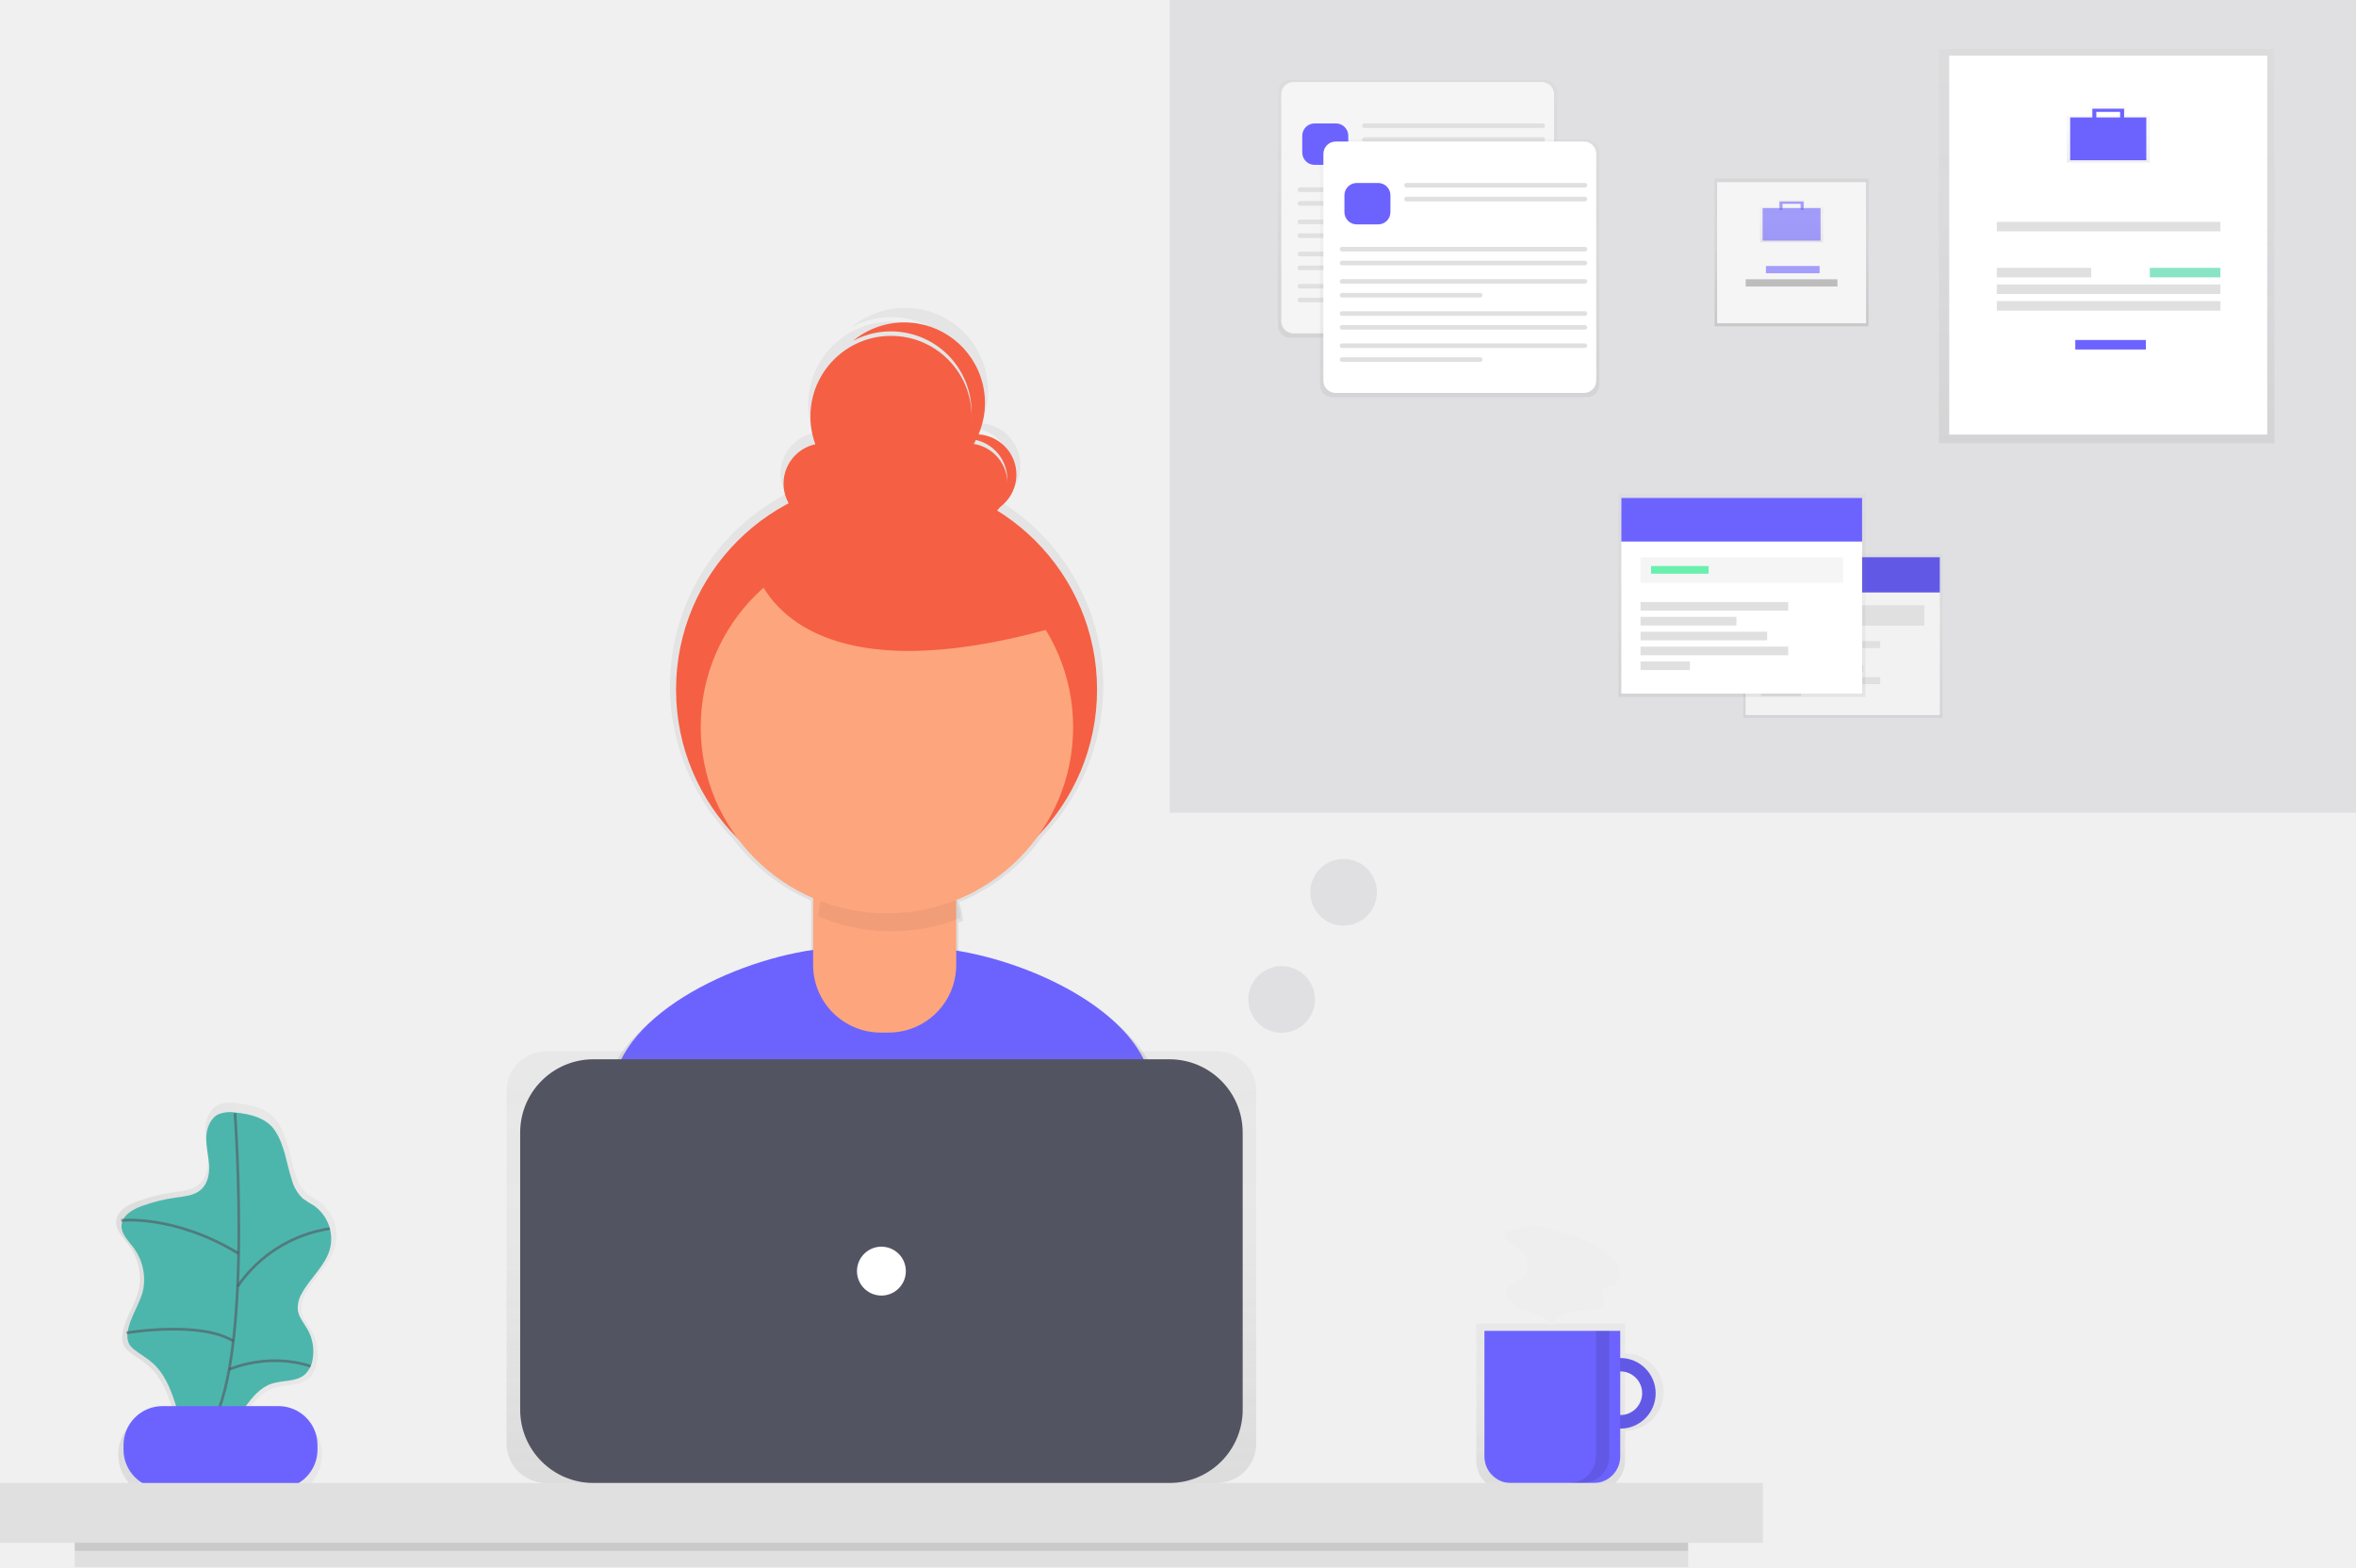
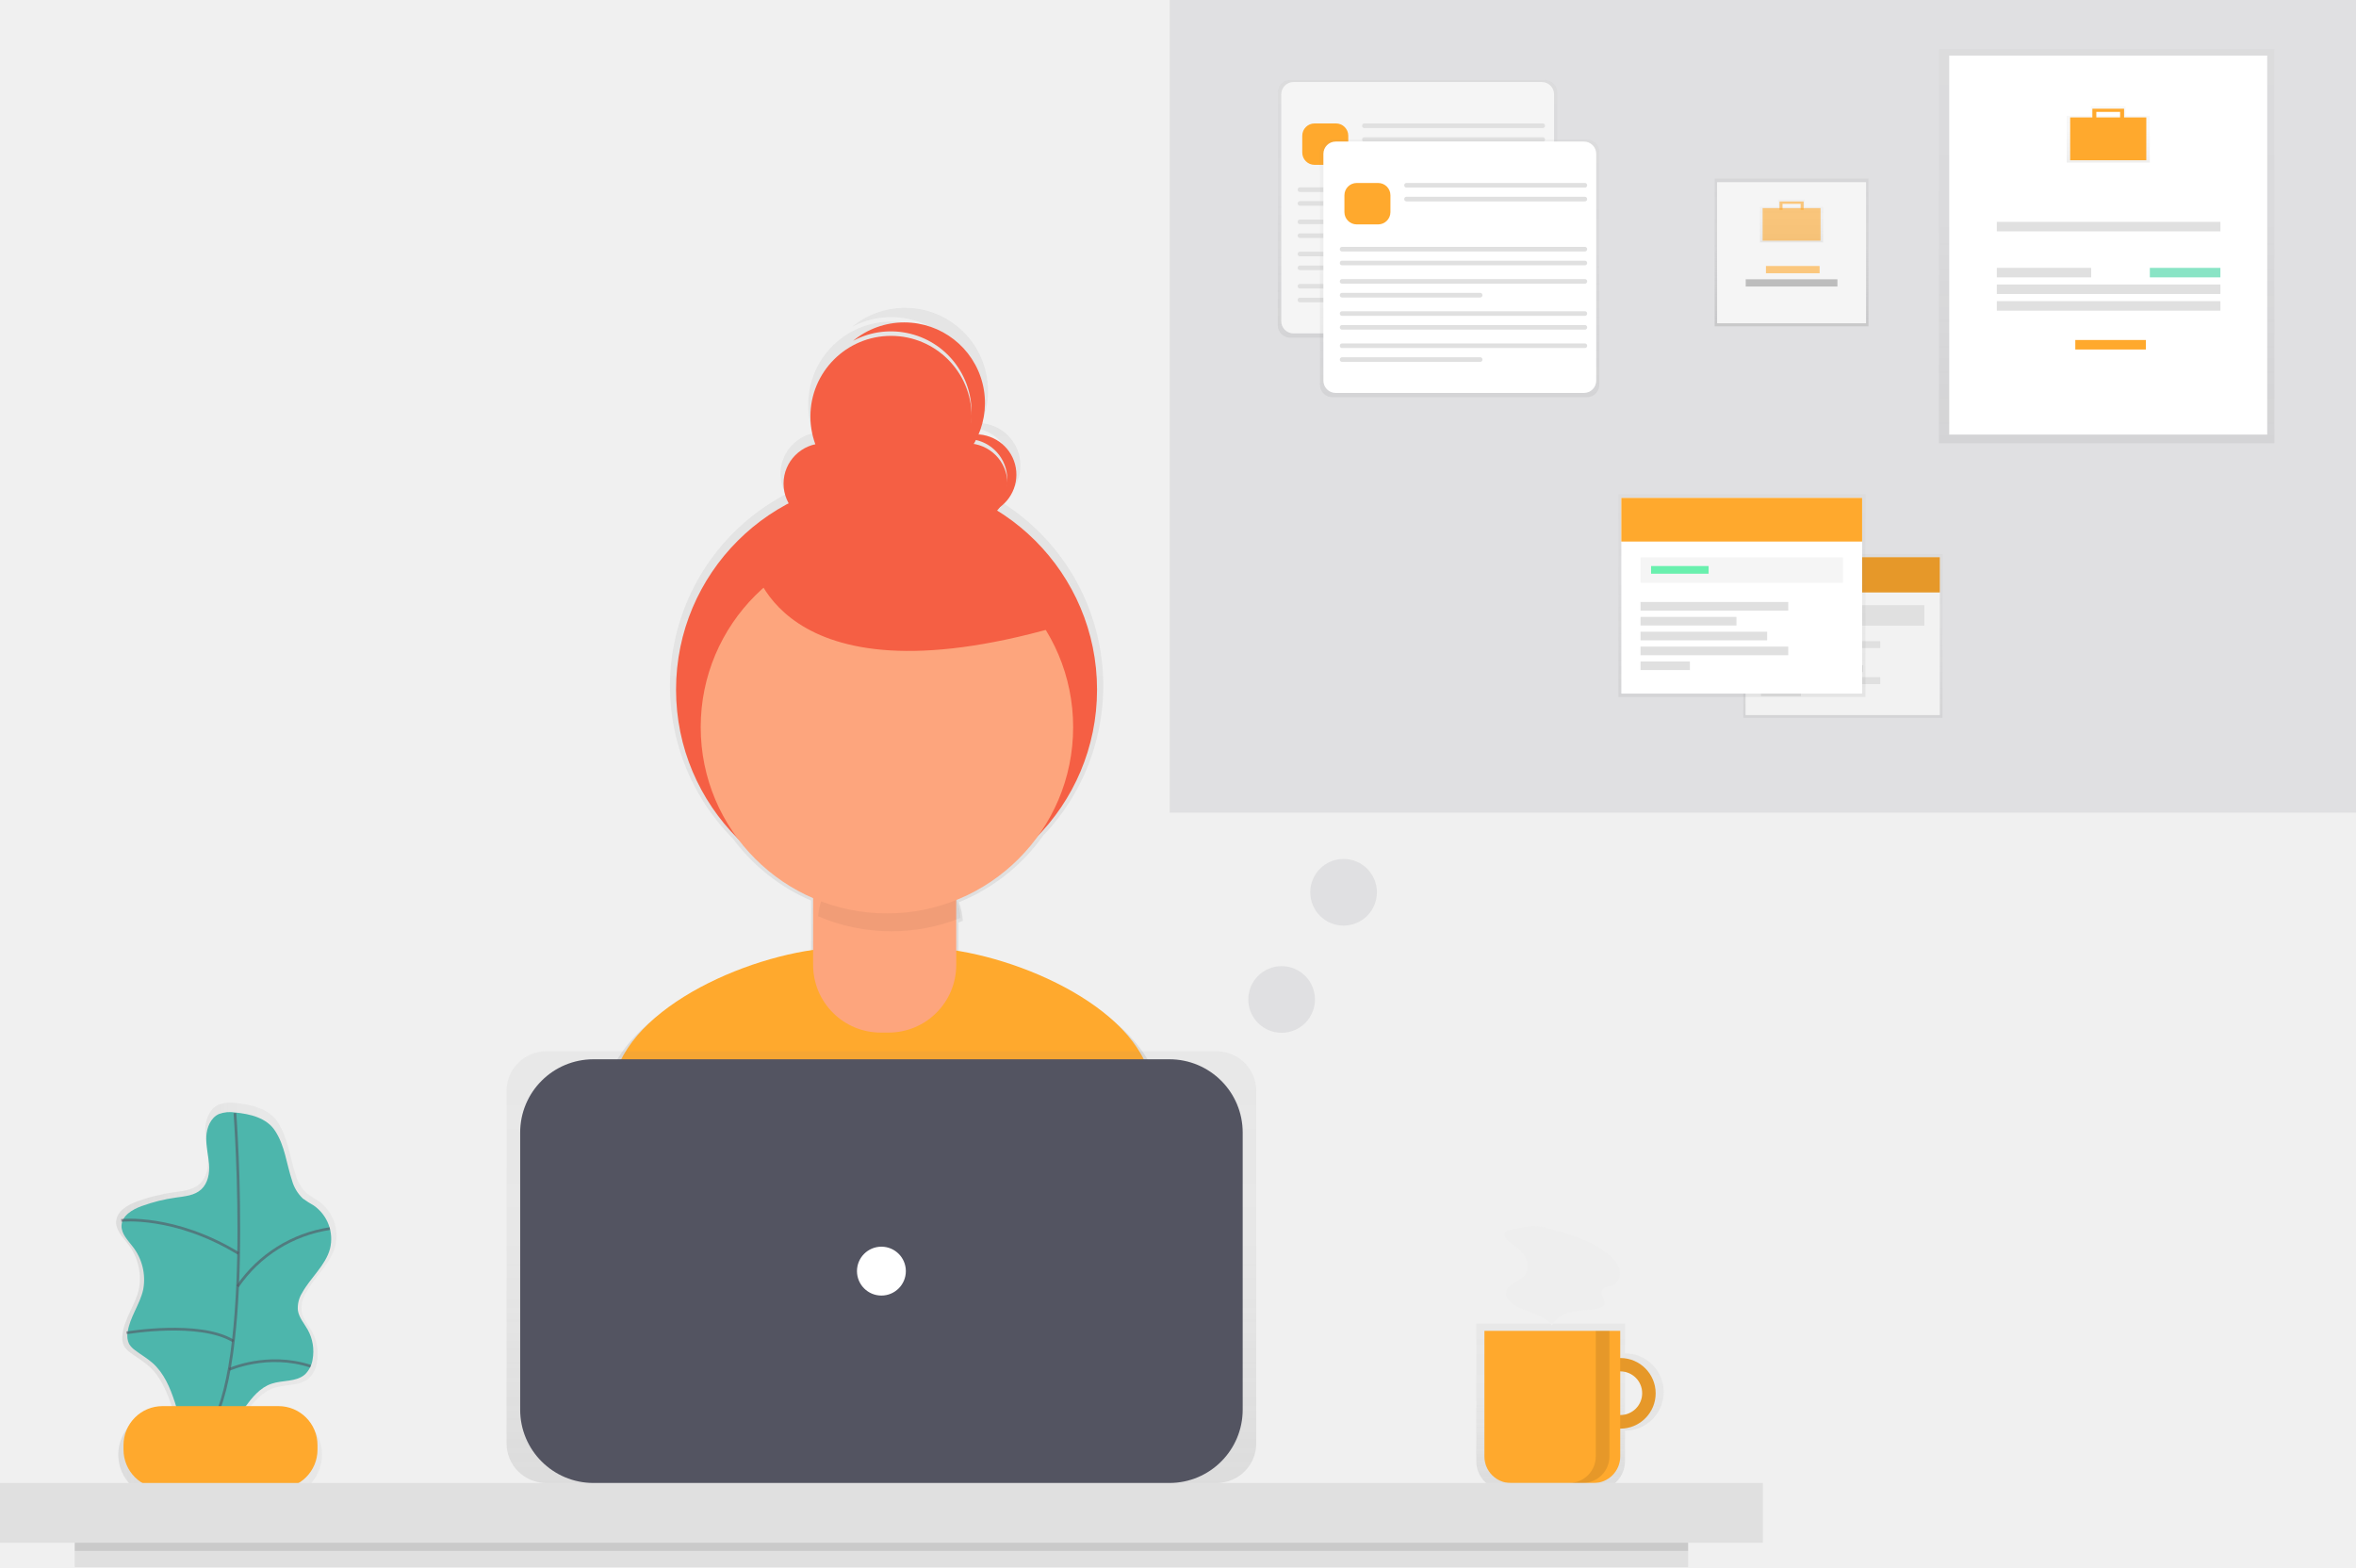
<svg xmlns="http://www.w3.org/2000/svg" xmlns:xlink="http://www.w3.org/1999/xlink" id="4771386c-1c5b-4872-9ac2-486c3b56cfa9" data-name="Layer 1" width="862.84" height="574" viewBox="0 0 862.84 574">
  <defs>
    <linearGradient id="3fbb5603-b968-4e5d-a6aa-a77eb8d45962" x1="491.81" y1="649.09" x2="491.81" y2="275.78" gradientUnits="userSpaceOnUse">
      <stop offset="0" stop-color="gray" stop-opacity="0.25" />
      <stop offset="0.54" stop-color="gray" stop-opacity="0.12" />
      <stop offset="1" stop-color="gray" stop-opacity="0.1" />
    </linearGradient>
    <linearGradient id="6c5574c6-5e13-40e9-a921-c6483adbc5a4" x1="211.11" y1="639.3" x2="291.83" y2="639.3" xlink:href="#3fbb5603-b968-4e5d-a6aa-a77eb8d45962" />
    <linearGradient id="c1ae2d59-6f06-493e-bc67-bbe3f342ee9a" x1="743.56" y1="708.81" x2="743.56" y2="647.8" xlink:href="#3fbb5603-b968-4e5d-a6aa-a77eb8d45962" />
    <linearGradient id="42210206-7031-48fa-9019-94a74cadb7f5" x1="322.8" y1="543.16" x2="322.8" y2="385.06" xlink:href="#3fbb5603-b968-4e5d-a6aa-a77eb8d45962" />
    <linearGradient id="2e549cc1-e889-41b4-bd8b-1808acd7f7a6" x1="519.12" y1="123.68" x2="519.12" y2="29.32" xlink:href="#3fbb5603-b968-4e5d-a6aa-a77eb8d45962" />
    <linearGradient id="ece8db58-989d-4dce-a503-1d13bb16c502" x1="534.56" y1="145.48" x2="534.56" y2="51.12" xlink:href="#3fbb5603-b968-4e5d-a6aa-a77eb8d45962" />
    <linearGradient id="96b33426-4479-4a92-ae42-6df6d6acfbfd" x1="656.13" y1="119.52" x2="656.13" y2="65.4" xlink:href="#3fbb5603-b968-4e5d-a6aa-a77eb8d45962" />
    <linearGradient id="d6fd8f6a-b8f7-4221-8d65-1bd626dc6feb" x1="824.71" y1="251.81" x2="824.71" y2="236.13" xlink:href="#3fbb5603-b968-4e5d-a6aa-a77eb8d45962" />
    <linearGradient id="76cd2d1a-7d71-47e8-b096-b841f2959633" x1="771.51" y1="162.36" x2="771.51" y2="18.04" xlink:href="#3fbb5603-b968-4e5d-a6aa-a77eb8d45962" />
    <linearGradient id="f14a0f0c-b82f-439a-aed6-6e59cdf167fc" x1="940.67" y1="222.57" x2="940.67" y2="201.95" xlink:href="#3fbb5603-b968-4e5d-a6aa-a77eb8d45962" />
    <linearGradient id="d3ea7720-6544-4ce6-a000-7190b224f6d3" x1="674.92" y1="262.9" x2="674.92" y2="202.96" xlink:href="#3fbb5603-b968-4e5d-a6aa-a77eb8d45962" />
    <linearGradient id="109d6f30-2103-4397-8d77-cdd3434d033d" x1="637.96" y1="255.27" x2="637.96" y2="180.97" xlink:href="#3fbb5603-b968-4e5d-a6aa-a77eb8d45962" />
  </defs>
  <path d="M592.51,559.45c-6.7-24.31-43.89-42.23-72.91-46.86V500.91l1.6-.62a25.8,25.8,0,0,0-1.39-6.84A70.43,70.43,0,0,0,550.67,469,79.36,79.36,0,0,0,535,346.7,15.57,15.57,0,0,0,528,318a30.39,30.39,0,0,0-47.31-35.31,30.38,30.38,0,0,1,44.65,26.83c0,.27,0,.53,0,.79a30.39,30.39,0,1,0-58.9,11.37A15.19,15.19,0,0,0,456.4,344,79.36,79.36,0,0,0,437,470.18a70.45,70.45,0,0,0,28.62,22.68v19.47c-29.33,4.19-67.95,22.44-74.69,47.35-5.88,21.71-12.16,45.55-15.28,59.55,26.77,18.81,82.94,29.86,118.15,29.86,33.45,0,88.12-10,114.1-27.1C605.12,606.61,598.65,581.72,592.51,559.45ZM538.89,334.87c0,.28,0,.55,0,.82a15.2,15.2,0,0,0-12.62-14.11q.44-.75.84-1.52A15.2,15.2,0,0,1,538.89,334.87Z" transform="translate(-168.58 -163)" fill="url(#3fbb5603-b968-4e5d-a6aa-a77eb8d45962)" />
-   <path d="M493.78,643.77c32.5,0,85.61-9.69,110.85-26.33-2.73-14.94-9-39.12-15-60.76-7.59-27.56-55.51-46.66-84.1-46.66H478c-28.67,0-76.66,19.22-84.16,46.89C388.13,578,382,601.17,379,614.77,405,633,459.58,643.77,493.78,643.77Z" transform="translate(-168.58 -163)" fill="#6c63ff" />
+   <path d="M493.78,643.77c32.5,0,85.61-9.69,110.85-26.33-2.73-14.94-9-39.12-15-60.76-7.59-27.56-55.51-46.66-84.1-46.66H478c-28.67,0-76.66,19.22-84.16,46.89C388.13,578,382,601.17,379,614.77,405,633,459.58,643.77,493.78,643.77Z" transform="translate(-168.58 -163)" fill="#FFA92D" />
  <circle cx="324.68" cy="252.59" r="77.09" fill="#f55f44" />
  <path d="M303.87,306.18H344.2a6,6,0,0,1,6,6v41.24a24.78,24.78,0,0,1-24.78,24.78h-2.85a24.78,24.78,0,0,1-24.78-24.78V312.22a6,6,0,0,1,6-6Z" fill="#fda57d" />
  <path d="M495,504.1a68,68,0,0,0,25.34-4.88,25.11,25.11,0,0,0-25-23.48h-2.15a25.12,25.12,0,0,0-25,22.86A68,68,0,0,0,495,504.1Z" transform="translate(-168.58 -163)" opacity="0.05" />
  <circle cx="324.82" cy="266.34" r="68.2" fill="#fda57d" />
  <circle cx="301.72" cy="177.14" r="14.76" fill="#f55f44" />
  <circle cx="354.2" cy="177.14" r="14.76" fill="#f55f44" />
  <circle cx="326.32" cy="152.54" r="29.52" fill="#f55f44" />
  <path d="M526.06,322.1a14.69,14.69,0,0,0-8.24,2.51A14.76,14.76,0,0,1,531,350.75a14.75,14.75,0,0,0-5-28.65Z" transform="translate(-168.58 -163)" fill="#f55f44" />
  <path d="M499.82,281.09A29.4,29.4,0,0,0,481,287.83a29.52,29.52,0,0,1,32.63,48.85,29.52,29.52,0,0,0-13.86-55.59Z" transform="translate(-168.58 -163)" fill="#f55f44" />
  <path d="M444.05,368s8.2,54.13,111.54,24.6l-50.85-44.29Z" transform="translate(-168.58 -163)" fill="#f55f44" />
  <g opacity="0.7">
    <path d="M291.35,619.44a15.67,15.67,0,0,0-6.21-16.62,46.3,46.3,0,0,1-4.16-2.69,15.13,15.13,0,0,1-4.17-7c-2.09-6.26-2.74-13.29-6.4-18.95-3.33-5.15-9.81-6.66-15.56-7.17a12.35,12.35,0,0,0-6.21.58c-3.2,1.45-4.73,5.23-4.88,8.75s.77,7,1,10.49-.4,7.37-3,9.75-6.3,2.66-9.73,3.14A64.42,64.42,0,0,0,218.86,603c-3.58,1.3-7.57,3.66-7.74,7.47-.14,3.11,2.37,5.6,4.26,8.07A20.65,20.65,0,0,1,219.47,635c-1.22,5.8-5.29,10.77-6,16.65A7.23,7.23,0,0,0,214,656a8,8,0,0,0,2.23,2.36c2.21,1.71,4.68,3.08,6.78,4.94,4.37,3.87,6.73,9.48,8.55,15,.18.53.33,1.07.5,1.61h-4.29a15.92,15.92,0,0,0-15.88,15.88h0a15.92,15.92,0,0,0,15.88,15.88h42.86a15.92,15.92,0,0,0,15.88-15.88h0A15.92,15.92,0,0,0,270.66,680H258.91c2.78-3.72,5.68-7.22,10-8.65s9.48-.59,12.84-3.58a10.07,10.07,0,0,0,2.91-5.77,17.2,17.2,0,0,0-1.88-11.42c-1.35-2.41-3.33-4.6-3.76-7.33a10.87,10.87,0,0,1,1.62-6.77C283.86,630.52,289.6,625.95,291.35,619.44Z" transform="translate(-168.58 -163)" fill="url(#6c5574c6-5e13-40e9-a921-c6483adbc5a4)" />
  </g>
  <path d="M254.68,570.47a11.76,11.76,0,0,0-5.91.55c-3.05,1.38-4.5,5-4.64,8.33s.73,6.65,1,10-.38,7-2.84,9.28-6,2.53-9.27,3a61.35,61.35,0,0,0-12.56,3.12c-3.41,1.24-7.21,3.48-7.37,7.11-.13,3,2.26,5.33,4.06,7.69a19.67,19.67,0,0,1,3.9,15.65c-1.16,5.52-5,10.26-5.74,15.86a6.88,6.88,0,0,0,.56,4.19,7.66,7.66,0,0,0,2.12,2.25c2.11,1.63,4.46,2.94,6.45,4.7,4.16,3.68,6.41,9,8.15,14.31a115.87,115.87,0,0,1,4,15.87c3.58-2.3,8.21-2.27,12-4.15,8.14-4,10.88-15.55,19.47-18.43,4.07-1.36,9-.56,12.23-3.41a9.59,9.59,0,0,0,2.78-5.5A16.38,16.38,0,0,0,281.26,650c-1.29-2.3-3.17-4.38-3.58-7a10.35,10.35,0,0,1,1.54-6.45c3.09-5.62,8.55-10,10.22-16.17a14.93,14.93,0,0,0-5.92-15.82,44.09,44.09,0,0,1-4-2.56,14.41,14.41,0,0,1-4-6.66c-2-6-2.61-12.65-6.1-18C266.33,572.39,260.16,571,254.68,570.47Z" transform="translate(-168.58 -163)" fill="#4db6ac" />
  <path d="M254.62,570.67S262.18,672,242.53,689.35" transform="translate(-168.58 -163)" fill="none" stroke="#535461" stroke-miterlimit="10" opacity="0.6" />
-   <rect x="45.23" y="515.01" width="71.05" height="30.24" rx="14.3" ry="14.3" fill="#6c63ff" />
+   <rect x="45.23" y="515.01" width="71.05" height="30.24" rx="14.3" ry="14.3" fill="#FFA92D" />
  <path d="M213,610s19.33-2.26,42.92,12.1" transform="translate(-168.58 -163)" fill="none" stroke="#535461" stroke-miterlimit="10" opacity="0.6" />
  <path d="M255.6,634.17A49.93,49.93,0,0,1,289.39,613" transform="translate(-168.58 -163)" fill="none" stroke="#535461" stroke-miterlimit="10" opacity="0.6" />
  <path d="M214.94,651.18s26.79-4.54,39.1,3" transform="translate(-168.58 -163)" fill="none" stroke="#535461" stroke-miterlimit="10" opacity="0.6" />
  <path d="M252.51,664.59s14-6.36,29.8-1.19" transform="translate(-168.58 -163)" fill="none" stroke="#535461" stroke-miterlimit="10" opacity="0.6" />
  <g opacity="0.7">
    <path d="M763.71,658.7V647.8H709.24v50.39a10.62,10.62,0,0,0,10.62,10.62h33.23a10.62,10.62,0,0,0,10.62-10.62V687a14.16,14.16,0,1,0,0-28.33Zm0,22.88V664.14a8.72,8.72,0,1,1,0,17.43Z" transform="translate(-168.58 -163)" fill="url(#c1ae2d59-6f06-493e-bc67-bbe3f342ee9a)" />
  </g>
-   <path d="M762,660.4a12.93,12.93,0,1,0,12.93,12.93A12.93,12.93,0,0,0,762,660.4Zm0,20.89a8,8,0,1,1,8-8A8,8,0,0,1,762,681.29Z" transform="translate(-168.58 -163)" fill="#6c63ff" />
+   <path d="M762,660.4a12.93,12.93,0,1,0,12.93,12.93A12.93,12.93,0,0,0,762,660.4Zm0,20.89a8,8,0,1,1,8-8A8,8,0,0,1,762,681.29Z" transform="translate(-168.58 -163)" fill="#FFA92D" />
  <path d="M762,660.4a12.93,12.93,0,1,0,12.93,12.93A12.93,12.93,0,0,0,762,660.4Zm0,20.89a8,8,0,1,1,8-8A8,8,0,0,1,762,681.29Z" transform="translate(-168.58 -163)" opacity="0.1" />
-   <path d="M543.64,487.45h49.74a0,0,0,0,1,0,0v46a9.75,9.75,0,0,1-9.75,9.75H553.39a9.75,9.75,0,0,1-9.75-9.75v-46A0,0,0,0,1,543.64,487.45Z" fill="#6c63ff" />
+   <path d="M543.64,487.45h49.74a0,0,0,0,1,0,0v46a9.75,9.75,0,0,1-9.75,9.75H553.39a9.75,9.75,0,0,1-9.75-9.75v-46A0,0,0,0,1,543.64,487.45Z" fill="#FFA92D" />
  <rect y="543.16" width="645.61" height="21.88" fill="#e0e0e0" />
  <g opacity="0.7">
    <rect x="185.52" y="385.06" width="274.56" height="158.1" rx="14.5" ry="14.5" fill="url(#42210206-7031-48fa-9019-94a74cadb7f5)" />
  </g>
  <rect x="190.5" y="387.98" width="264.61" height="155.18" rx="26.84" ry="26.84" fill="#535461" />
  <circle cx="322.8" cy="465.57" r="8.95" fill="#fff" />
  <rect x="27.36" y="565.05" width="590.89" height="8.95" fill="#e0e0e0" />
  <rect x="27.36" y="565.05" width="590.89" height="2.98" opacity="0.1" />
  <path d="M753,650.45v46a9.7,9.7,0,0,1-9.7,9.7h5a9.7,9.7,0,0,0,9.7-9.7v-46Z" transform="translate(-168.58 -163)" opacity="0.1" />
  <path d="M722,613.37a2.9,2.9,0,0,0-2.2,1.12c-.65,1.18.53,2.52,1.61,3.33,2,1.5,4.09,3,5.45,5.07s1.78,5,.3,7c-1.93,2.62-6.55,3.19-7,6.41-.29,2.07,1.5,3.84,3.32,4.88,4.48,2.57,10.26,3.25,13.5,7.27,1.34-2.76,4.35-4.36,7.34-5s6.1-.63,9.14-1.09A3.16,3.16,0,0,0,756,641c.85-1.72-1.57-3.79-.73-5.51.64-1.32,2.5-1.21,3.86-1.74,2.22-.86,3.13-3.71,2.5-6s-2.41-4.09-4.28-5.56c-5-4-11.1-6.29-17.23-8-2.85-.78-6.2-2-9.16-2.12S724.86,612.89,722,613.37Z" transform="translate(-168.58 -163)" fill="#eee" />
  <rect x="428.37" width="434.48" height="297.67" fill="#535461" opacity="0.1" />
  <g opacity="0.5">
    <rect x="467.98" y="29.32" width="102.28" height="94.36" rx="4.5" ry="4.5" fill="url(#2e549cc1-e889-41b4-bd8b-1808acd7f7a6)" />
  </g>
  <rect x="469.23" y="30.05" width="99.92" height="92.07" rx="4.5" ry="4.5" fill="#f5f5f5" />
-   <rect x="476.93" y="45.21" width="16.85" height="15.17" rx="4.5" ry="4.5" fill="#6c63ff" />
+   <rect x="476.93" y="45.21" width="16.85" height="15.17" rx="4.5" ry="4.5" fill="#FFA92D" />
  <rect x="498.84" y="45.21" width="66.99" height="1.69" rx="0.8" ry="0.8" fill="#e0e0e0" />
  <rect x="498.84" y="50.27" width="66.99" height="1.69" rx="0.8" ry="0.8" fill="#e0e0e0" />
  <rect x="475.25" y="68.62" width="90.58" height="1.69" rx="0.8" ry="0.8" fill="#e0e0e0" />
  <rect x="475.25" y="73.67" width="90.58" height="1.69" rx="0.8" ry="0.8" fill="#e0e0e0" />
  <rect x="475.25" y="80.41" width="90.58" height="1.69" rx="0.8" ry="0.8" fill="#e0e0e0" />
  <rect x="475.25" y="85.47" width="52.24" height="1.69" rx="0.8" ry="0.8" fill="#e0e0e0" />
  <rect x="475.25" y="92.19" width="90.58" height="1.69" rx="0.8" ry="0.8" fill="#e0e0e0" />
  <rect x="475.25" y="97.25" width="90.58" height="1.69" rx="0.8" ry="0.8" fill="#e0e0e0" />
  <rect x="475.25" y="103.99" width="90.58" height="1.69" rx="0.8" ry="0.8" fill="#e0e0e0" />
  <rect x="475.25" y="109.04" width="52.24" height="1.69" rx="0.8" ry="0.8" fill="#e0e0e0" />
  <g opacity="0.5">
    <rect x="483.42" y="51.12" width="102.28" height="94.36" rx="4.5" ry="4.5" fill="url(#ece8db58-989d-4dce-a503-1d13bb16c502)" />
  </g>
  <rect x="484.67" y="51.85" width="99.92" height="92.07" rx="4.5" ry="4.5" fill="#fff" />
-   <rect x="492.37" y="67.02" width="16.85" height="15.17" rx="4.5" ry="4.5" fill="#6c63ff" />
+   <rect x="492.37" y="67.02" width="16.85" height="15.17" rx="4.5" ry="4.5" fill="#FFA92D" />
  <rect x="514.27" y="67.02" width="66.99" height="1.69" rx="0.8" ry="0.8" fill="#e0e0e0" />
  <rect x="514.27" y="72.07" width="66.99" height="1.69" rx="0.8" ry="0.8" fill="#e0e0e0" />
  <rect x="490.68" y="90.42" width="90.58" height="1.69" rx="0.8" ry="0.8" fill="#e0e0e0" />
  <rect x="490.68" y="95.48" width="90.58" height="1.69" rx="0.8" ry="0.8" fill="#e0e0e0" />
  <rect x="490.68" y="102.22" width="90.58" height="1.69" rx="0.8" ry="0.8" fill="#e0e0e0" />
  <rect x="490.68" y="107.27" width="52.24" height="1.69" rx="0.8" ry="0.8" fill="#e0e0e0" />
  <rect x="490.68" y="114" width="90.58" height="1.69" rx="0.8" ry="0.8" fill="#e0e0e0" />
  <rect x="490.68" y="119.05" width="90.58" height="1.69" rx="0.8" ry="0.8" fill="#e0e0e0" />
  <rect x="490.68" y="125.79" width="90.58" height="1.69" rx="0.8" ry="0.8" fill="#e0e0e0" />
  <rect x="490.68" y="130.85" width="52.24" height="1.69" rx="0.8" ry="0.8" fill="#e0e0e0" />
  <rect x="627.96" y="65.4" width="56.33" height="54.12" fill="url(#96b33426-4479-4a92-ae42-6df6d6acfbfd)" />
  <rect x="628.85" y="66.72" width="54.56" height="51.69" fill="#f5f5f5" />
  <g opacity="0.5">
    <path d="M829.53,238.78v-2.65h-9.65v2.65h-6.76v13h23.16v-13Zm-8.45-1.69h7.24v1.69h-7.24Z" transform="translate(-168.58 -163)" fill="url(#d6fd8f6a-b8f7-4221-8d65-1bd626dc6feb)" />
  </g>
-   <rect x="645.53" y="76.22" width="21.21" height="11.93" fill="#6c63ff" opacity="0.6" />
-   <polygon points="651.71 73.79 651.71 76.88 652.82 76.88 652.82 74.67 659.44 74.67 659.44 76.88 660.55 76.88 660.55 73.79 651.71 73.79" fill="#6c63ff" opacity="0.6" />
+   <rect x="645.53" y="76.22" width="21.21" height="11.93" fill="#FFA92D" opacity="0.6" />
+   <polygon points="651.71 73.79 651.71 76.88 652.82 76.88 652.82 74.67 659.44 74.67 659.44 76.88 660.55 76.88 660.55 73.79 651.71 73.79" fill="#FFA92D" opacity="0.6" />
  <g opacity="0.6">
-     <rect x="646.74" y="97.43" width="19.66" height="2.65" fill="#6c63ff" />
+     <rect x="646.74" y="97.43" width="19.66" height="2.65" fill="#FFA92D" />
  </g>
  <rect x="639.34" y="102.29" width="33.58" height="2.65" fill="#bdbdbd" />
  <g opacity="0.5">
    <rect x="710.1" y="18.04" width="122.84" height="144.32" fill="url(#76cd2d1a-7d71-47e8-b096-b841f2959633)" />
  </g>
  <rect x="713.87" y="20.36" width="116.45" height="138.81" fill="#fff" />
  <g opacity="0.5">
    <path d="M947,205.44v-3.49H934.33v3.49h-8.88v17.13H955.9V205.44Zm-11.1-2.22h9.52v2.22h-9.52Z" transform="translate(-168.58 -163)" fill="url(#f14a0f0c-b82f-439a-aed6-6e59cdf167fc)" />
  </g>
-   <rect x="758.16" y="43.01" width="27.88" height="15.68" fill="#6c63ff" />
-   <polygon points="766.29 39.82 766.29 43.88 767.74 43.88 767.74 40.98 776.45 40.98 776.45 43.88 777.9 43.88 777.9 39.82 766.29 39.82" fill="#6c63ff" />
+   <rect x="758.16" y="43.01" width="27.88" height="15.68" fill="#FFA92D" />
+   <polygon points="766.29 39.82 766.29 43.88 767.74 43.88 767.74 40.98 776.45 40.98 776.45 43.88 777.9 43.88 777.9 39.82 766.29 39.82" fill="#FFA92D" />
  <rect x="731.29" y="81.26" width="81.89" height="3.48" fill="#e0e0e0" />
  <rect x="731.29" y="104.2" width="81.89" height="3.48" fill="#e0e0e0" />
  <rect x="731.29" y="110.3" width="81.89" height="3.48" fill="#e0e0e0" />
  <rect x="731.29" y="98.11" width="34.56" height="3.48" fill="#e0e0e0" />
  <rect x="787.34" y="98.11" width="25.84" height="3.48" fill="#3ad29f" opacity="0.6" />
-   <rect x="760.04" y="124.53" width="25.84" height="3.48" fill="#6c63ff" />
+   <rect x="760.04" y="124.53" width="25.84" height="3.48" fill="#FFA92D" />
  <g opacity="0.5">
    <rect x="638.43" y="202.96" width="72.99" height="59.95" fill="url(#d3ea7720-6544-4ce6-a000-7190b224f6d3)" />
  </g>
  <rect x="639.28" y="204.09" width="71.14" height="57.82" fill="#f2f2f2" />
-   <rect x="639.28" y="204.09" width="71.14" height="12.9" fill="#6c63ff" />
+   <rect x="639.28" y="204.09" width="71.14" height="12.9" fill="#FFA92D" />
  <rect x="639.28" y="204.09" width="71.14" height="12.9" opacity="0.1" />
  <rect x="644.95" y="221.66" width="59.81" height="7.51" fill="#e0e0e0" />
  <rect x="644.95" y="234.84" width="43.65" height="2.55" fill="#e0e0e0" />
  <rect x="644.95" y="239.24" width="28.34" height="2.55" fill="#e0e0e0" />
  <rect x="644.95" y="243.63" width="37.41" height="2.55" fill="#e0e0e0" />
  <rect x="644.95" y="248.02" width="43.65" height="2.55" fill="#e0e0e0" />
  <rect x="644.95" y="252.42" width="14.6" height="2.55" fill="#e0e0e0" />
  <g opacity="0.5">
    <rect x="592.73" y="180.97" width="90.46" height="74.3" fill="url(#109d6f30-2103-4397-8d77-cdd3434d033d)" />
  </g>
  <rect x="593.78" y="182.37" width="88.18" height="71.67" fill="#fff" />
-   <rect x="593.78" y="182.37" width="88.18" height="15.98" fill="#6c63ff" />
+   <rect x="593.78" y="182.37" width="88.18" height="15.98" fill="#FFA92D" />
  <rect x="600.81" y="204.16" width="74.13" height="9.31" fill="#f5f5f5" />
  <rect x="600.81" y="220.49" width="54.1" height="3.16" fill="#e0e0e0" />
  <rect x="600.81" y="225.94" width="35.13" height="3.16" fill="#e0e0e0" />
  <rect x="600.81" y="231.38" width="46.37" height="3.16" fill="#e0e0e0" />
  <rect x="600.81" y="236.83" width="54.1" height="3.16" fill="#e0e0e0" />
  <rect x="600.81" y="242.27" width="18.09" height="3.16" fill="#e0e0e0" />
  <rect x="604.67" y="207.32" width="21.08" height="2.81" fill="#69f0ae" />
  <circle cx="469.37" cy="366.07" r="12.21" fill="#535461" opacity="0.1" />
  <circle cx="492.06" cy="326.81" r="12.21" fill="#535461" opacity="0.1" />
</svg>
